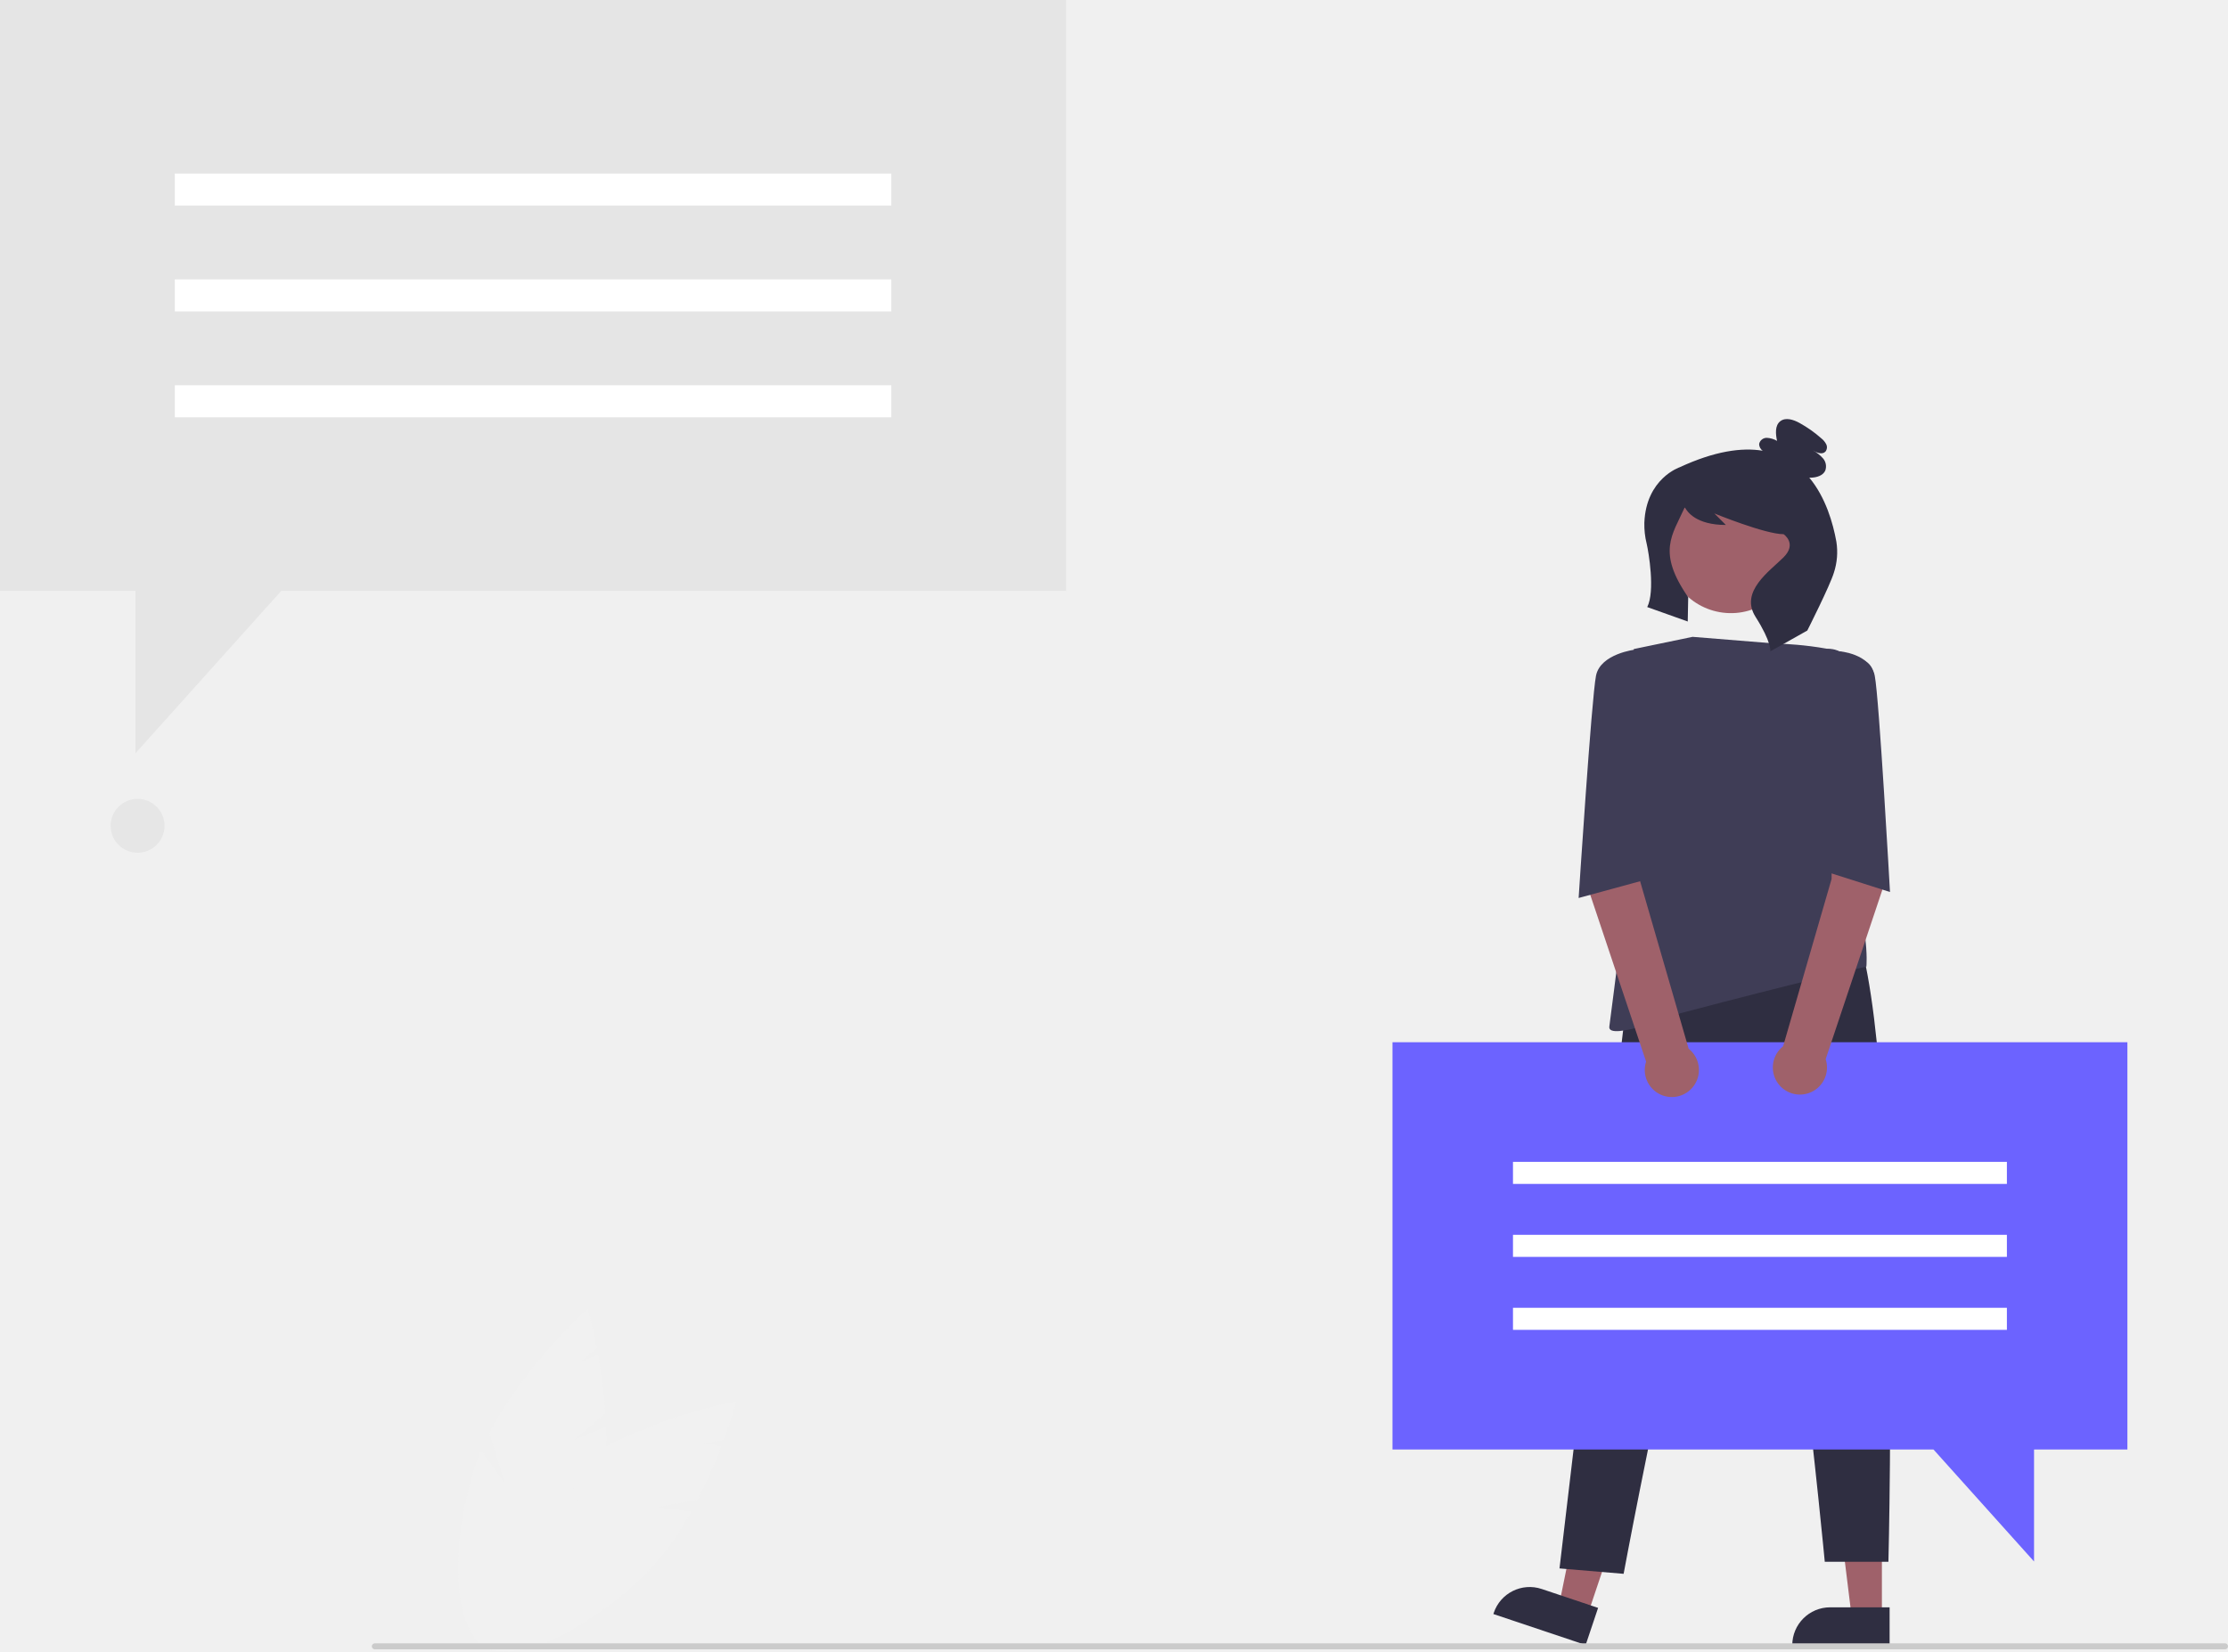
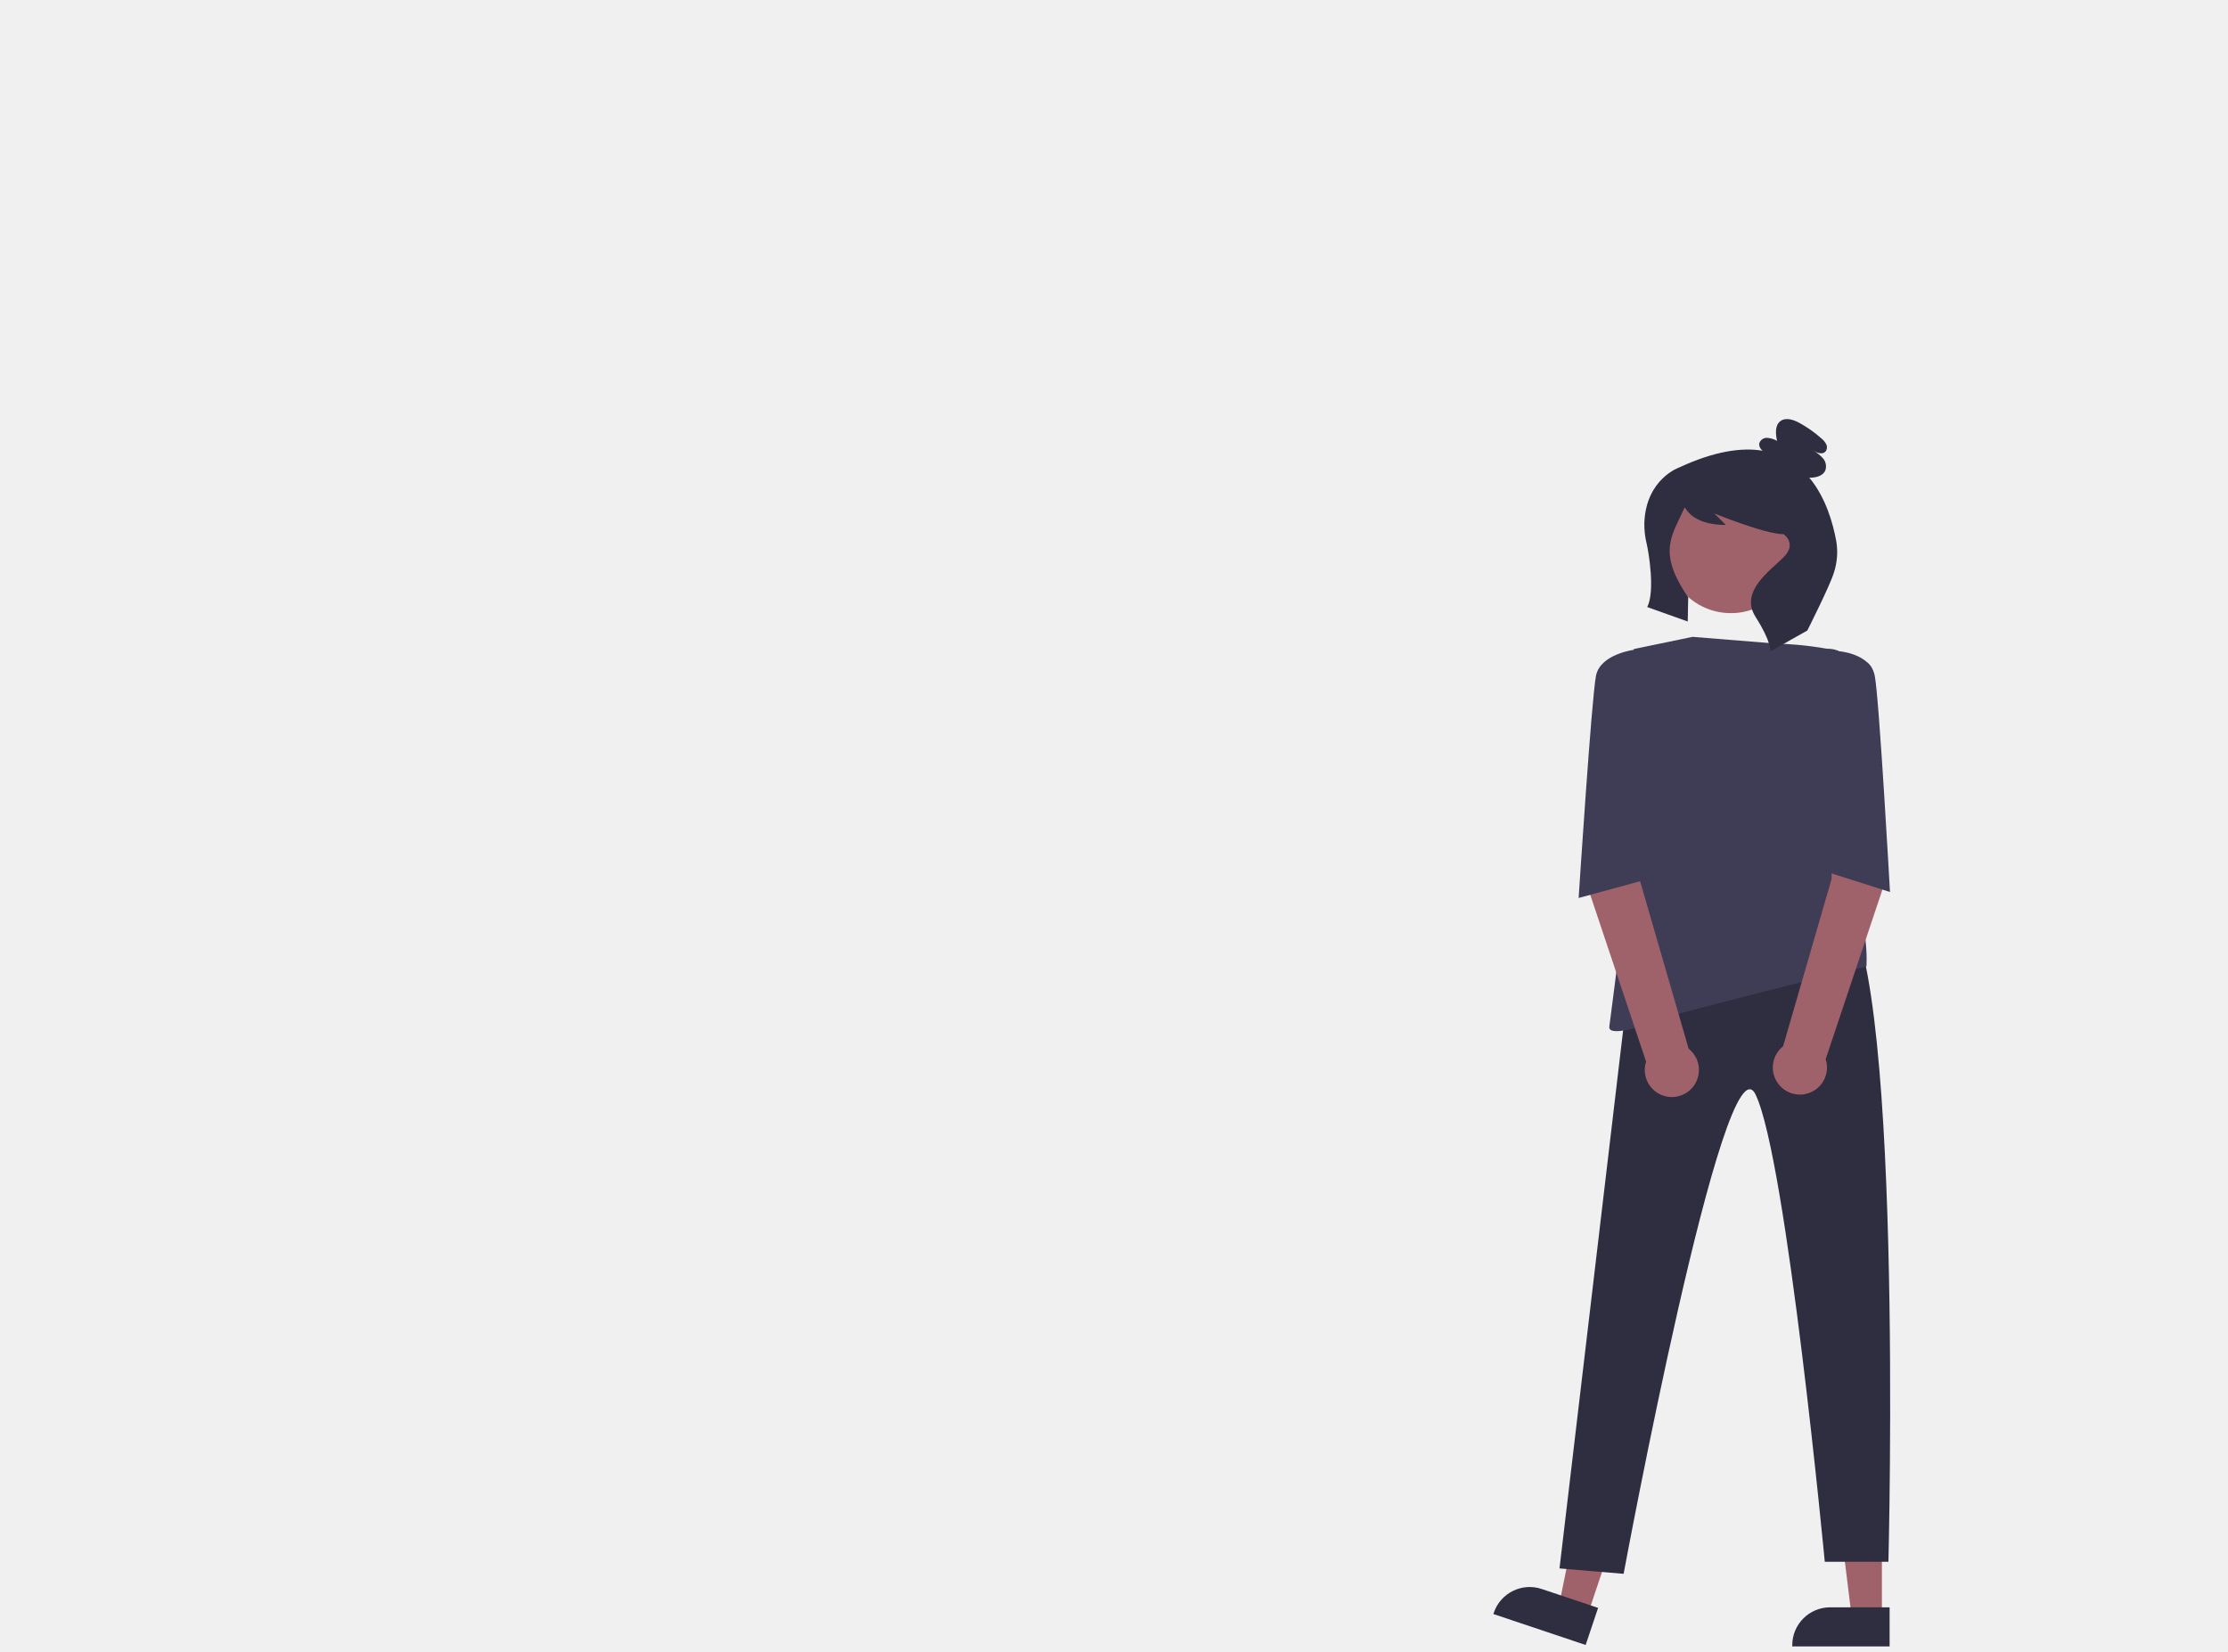
- <svg xmlns="http://www.w3.org/2000/svg" data-name="Layer 1" width="744.2" height="551.749" viewBox="0 0 744.2 551.749">
-   <polygon points="356.109 197.381 93.963 197.381 45.233 251.661 45.233 197.381 0 197.381 0 0 356.109 0 356.109 197.381" fill="#e5e5e5" />
-   <rect x="58.393" y="57.981" width="239.325" height="10.692" fill="#fff" />
-   <rect x="58.393" y="93.345" width="239.325" height="10.692" fill="#fff" />
-   <rect x="58.393" y="128.709" width="239.325" height="10.692" fill="#fff" />
-   <circle cx="45.954" cy="275.884" r="9" fill="#e6e6e6" />
-   <polygon points="628.598 540.263 618.514 540.263 613.716 501.367 628.599 501.367 628.598 540.263" fill="#9f616a" />
+ <svg xmlns="http://www.w3.org/2000/svg" data-name="Layer 1" viewBox="0 0 744.2 551.749" class="sm:w-[300px] sm:h-[300px] w-[250px] h-[250px] lg:w-[380px] lg:h-[380px]">
+   <polygon points="356.109 197.381 93.963 197.381 45.233 251.661 45.233 197.381 0 197.381 0 0 356.109 0 356.109 197.381" fill="none" class="fill-secondary" />
+   <rect x="58.393" y="57.981" width="239.325" height="10.692" fill="none" class="fill-base-content" />
+   <rect x="58.393" y="93.345" width="239.325" height="10.692" fill="none" class="fill-base-content" />
+   <rect x="58.393" y="128.709" width="239.325" height="10.692" fill="none" class="fill-base-content" />
+   <circle cx="45.954" cy="275.884" r="9" fill="none" class="fill-base-content" />
+           {/* person */}
+           <polygon points="628.598 540.263 618.514 540.263 613.716 501.367 628.599 501.367 628.598 540.263" fill="#9f616a" />
  <path d="M859.069,724.164l-32.515-.001v-.411a12.657,12.657,0,0,1,12.656-12.656h.001l19.859.001Z" transform="translate(-227.8999 -174.1254)" fill="#2f2e41" />
  <polygon points="530.313 539.464 520.752 536.259 528.567 497.855 542.678 502.586 530.313 539.464" fill="#9f616a" />
  <path d="M757.544,723.675,726.716,713.339l.131-.39a12.657,12.657,0,0,1,16.022-7.977l.001 0,18.829,6.313Z" transform="translate(-227.8999 -174.1254)" fill="#2f2e41" />
  <path d="M770.644,513.37,748.807,698.099l21.418,1.806s33.69-181.623,44.077-160.108,23.112,156.076,23.112,156.076h21.257S864.121,485.92,841.865,475.534Z" transform="translate(-227.8999 -174.1254)" fill="#2f2e41" />
  <circle cx="806.061" cy="357.445" r="21.515" transform="matrix(0.1735, -0.98483, 0.98483, 0.1735, 86.28294, 915.1378)" fill="#9f616a" />
  <path d="M793.271,386.879l27.45,2.226s21.886.371,30.788,6.306-8.532,42.658-8.532,42.658-4.532,14.56-1.113,21.144c11.096,21.362,9.451,37.813,9.451,37.813s-22.805,5.216-62.125,15.603c0,0-24.482,9.645-23.74,4.451s8.161-64.544,8.161-64.544v-61.576Z" transform="translate(-227.8999 -174.1254)" fill="#3f3d56" />
  <path d="M841.291,355.115c-1.098-6.127-3.558-14.818-9.039-21.408.173.001.345.009.517.004,1.884-.055,4.027-.649,4.805-2.365a4.104,4.104,0,0,0-.751-4.094,12.086,12.086,0,0,0-3.429-2.679c1.322.802,3.19,1.548,4.245.417a2.29,2.29,0,0,0,.259-2.445,6.066,6.066,0,0,0-1.649-1.989,40.545,40.545,0,0,0-7.25-5.116c-2.01-1.111-4.654-2.003-6.459-.582-1.838,1.447-1.543,4.266-1.071,6.557a7.543,7.543,0,0,0-3.377-1.019,2.586,2.586,0,0,0-2.591,1.99,2.656,2.656,0,0,0,1.197,2.32c-7.094-1.167-16.158.157-27.745,5.519,0,0-11.236,3.745-11.806,18.536a26.239,26.239,0,0,0,.78,7.023c.633,2.681,2.885,15.835.184,21.15l13.531,4.821.155-8.105c-10.516-15.18-5.321-20.751-1.227-29.881a.097.097,0,0,1,.172-.013c.757,1.298,3.656,5.749,13.635,5.749l-3.856-3.856s16.967,6.941,23.137,6.941c0,0,4.627,3.085,0,7.712s-14.755,11.438-9.356,19.922,4.934,11.493,4.934,11.493l12.34-6.941s7.537-14.912,8.874-19.303A22.15,22.15,0,0,0,841.291,355.115Z" transform="translate(-227.8999 -174.1254)" fill="#2f2e41" />
-   <polygon points="465.118 348.182 710.597 348.182 710.597 484.244 679.416 484.244 679.416 521.661 645.825 484.244 465.118 484.244 465.118 348.182" fill="#6c63ff" />
-   <rect x="505.37" y="388.15" width="164.975" height="7.37" fill="#fff" />
-   <rect x="505.37" y="412.528" width="164.975" height="7.37" fill="#fff" />
-   <rect x="505.37" y="436.906" width="164.975" height="7.37" fill="#fff" />
+           {/*  */}
+           <polygon points="465.118 348.182 710.597 348.182 710.597 484.244 679.416 484.244 679.416 521.661 645.825 484.244 465.118 484.244 465.118 348.182" fill="none" class="fill-primary" />
+   <rect x="505.37" y="388.15" width="164.975" height="7.37" fill="none" class="fill-base-content" />
+   <rect x="505.37" y="412.528" width="164.975" height="7.37" fill="none" class="fill-base-content" />
+   <rect x="505.37" y="436.906" width="164.975" height="7.37" fill="none" class="fill-base-content" />
  <path d="M854.198,435.125l-14.398,3.5-.109,29.14-16.194,55.894a9.047,9.047,0,1,0,14.217,4.306l19.36-57.863Z" transform="translate(-227.8999 -174.1254)" fill="#9f616a" />
  <path d="M758.369,434.513l17.273,4.935.109,29.14,16.194,55.894a9.047,9.047,0,1,1-14.217,4.306l-19.36-57.863Z" transform="translate(-227.8999 -174.1254)" fill="#9f616a" />
  <path d="M832.591,392.443l3.568-1.163a8.12,8.12,0,0,1,6.076.422h0s10.386.742,11.87,8.161,5.092,72.263,5.092,72.263l-22-7Z" transform="translate(-227.8999 -174.1254)" fill="#3f3d56" />
  <path d="M782.514,392.443l-6.316-.318-2-1s-11.715,1.318-13.199,8.736-5.801,74.263-5.801,74.263l22-6Z" transform="translate(-227.8999 -174.1254)" fill="#3f3d56" />
-   <path d="M419.676,655.277l10.428-9.097a174.184,174.184,0,0,0-2.439-19.481l-5.755,2.435,5.339-4.657c-1.536-7.952-3.057-13.12-3.057-13.12s-21.04,18.684-32.814,41.477l5.165,16.99-7.889-11.235a70.472,70.472,0,0,0-2.998,8.333c-8.21,28.638-5.512,54.535,6.026,57.843s27.546-17.227,35.755-45.865a92.776,92.776,0,0,0,2.892-28.129Z" transform="translate(-227.8999 -174.1254)" fill="#f1f1f1" />
-   <path d="M447.29,677.545l13.629-2.397a174.18,174.18,0,0,0,7.982-17.937l-6.185-.89,6.978-1.227c2.795-7.601,4.165-12.812,4.165-12.812s-27.669,5.119-49.529,18.544l-4.361,17.214-.946-13.695a70.463,70.463,0,0,0-6.874,5.583C390.318,690.2,379.241,713.764,387.408,722.559s32.485-.509,54.316-20.781a92.773,92.773,0,0,0,17.015-22.585Z" transform="translate(-227.8999 -174.1254)" fill="#f1f1f1" />
-   <path d="M971.1,725.125h-618a1,1,0,0,1,0-2h618a1,1,0,0,1,0,2Z" transform="translate(-227.8999 -174.1254)" fill="#cbcbcb" />
+   <path d="M419.676,655.277l10.428-9.097a174.184,174.184,0,0,0-2.439-19.481l-5.755,2.435,5.339-4.657c-1.536-7.952-3.057-13.12-3.057-13.12s-21.04,18.684-32.814,41.477l5.165,16.99-7.889-11.235a70.472,70.472,0,0,0-2.998,8.333c-8.21,28.638-5.512,54.535,6.026,57.843s27.546-17.227,35.755-45.865a92.776,92.776,0,0,0,2.892-28.129Z" transform="translate(-227.8999 -174.1254)" fill="none" class="fill-base-content" />
+   <path d="M447.29,677.545l13.629-2.397a174.18,174.18,0,0,0,7.982-17.937l-6.185-.89,6.978-1.227c2.795-7.601,4.165-12.812,4.165-12.812s-27.669,5.119-49.529,18.544l-4.361,17.214-.946-13.695a70.463,70.463,0,0,0-6.874,5.583C390.318,690.2,379.241,713.764,387.408,722.559s32.485-.509,54.316-20.781a92.773,92.773,0,0,0,17.015-22.585Z" transform="translate(-227.8999 -174.1254)" fill="none" class="fill-base-content" />
+   <path d="M971.1,725.125h-618a1,1,0,0,1,0-2h618a1,1,0,0,1,0,2Z" transform="translate(-227.8999 -174.1254)" fill="none" class="fill-base-content" />
</svg>
